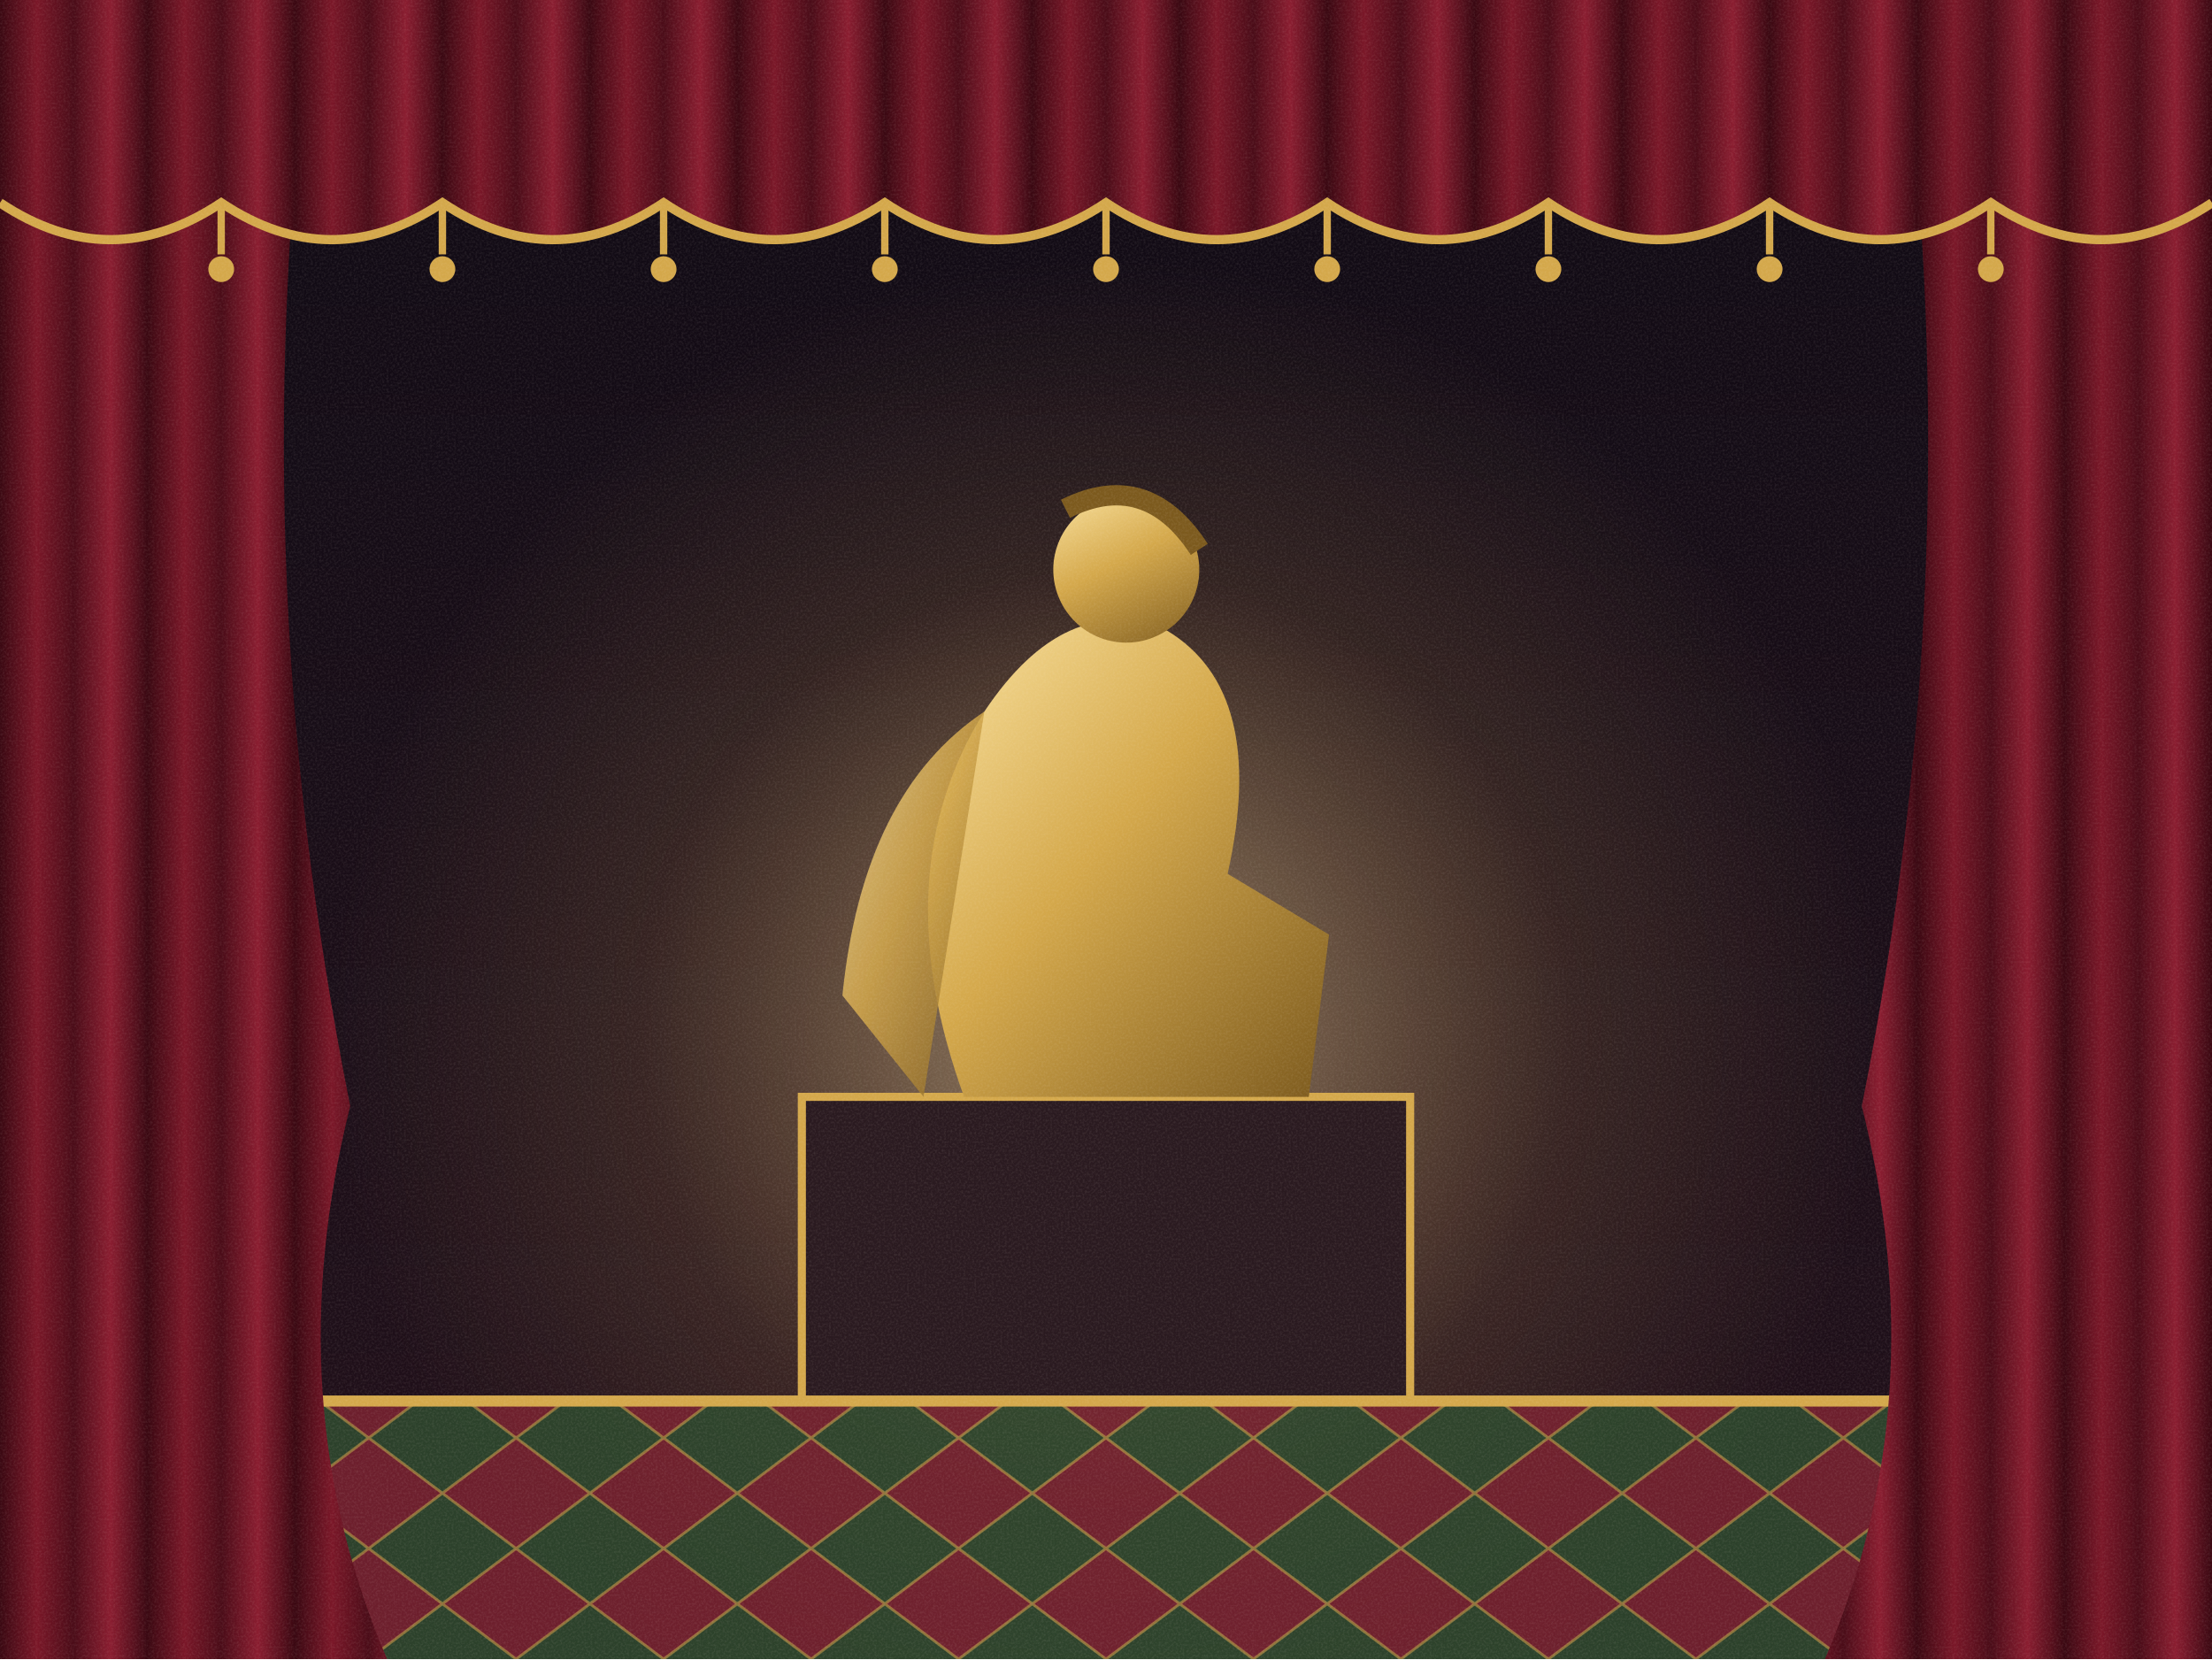
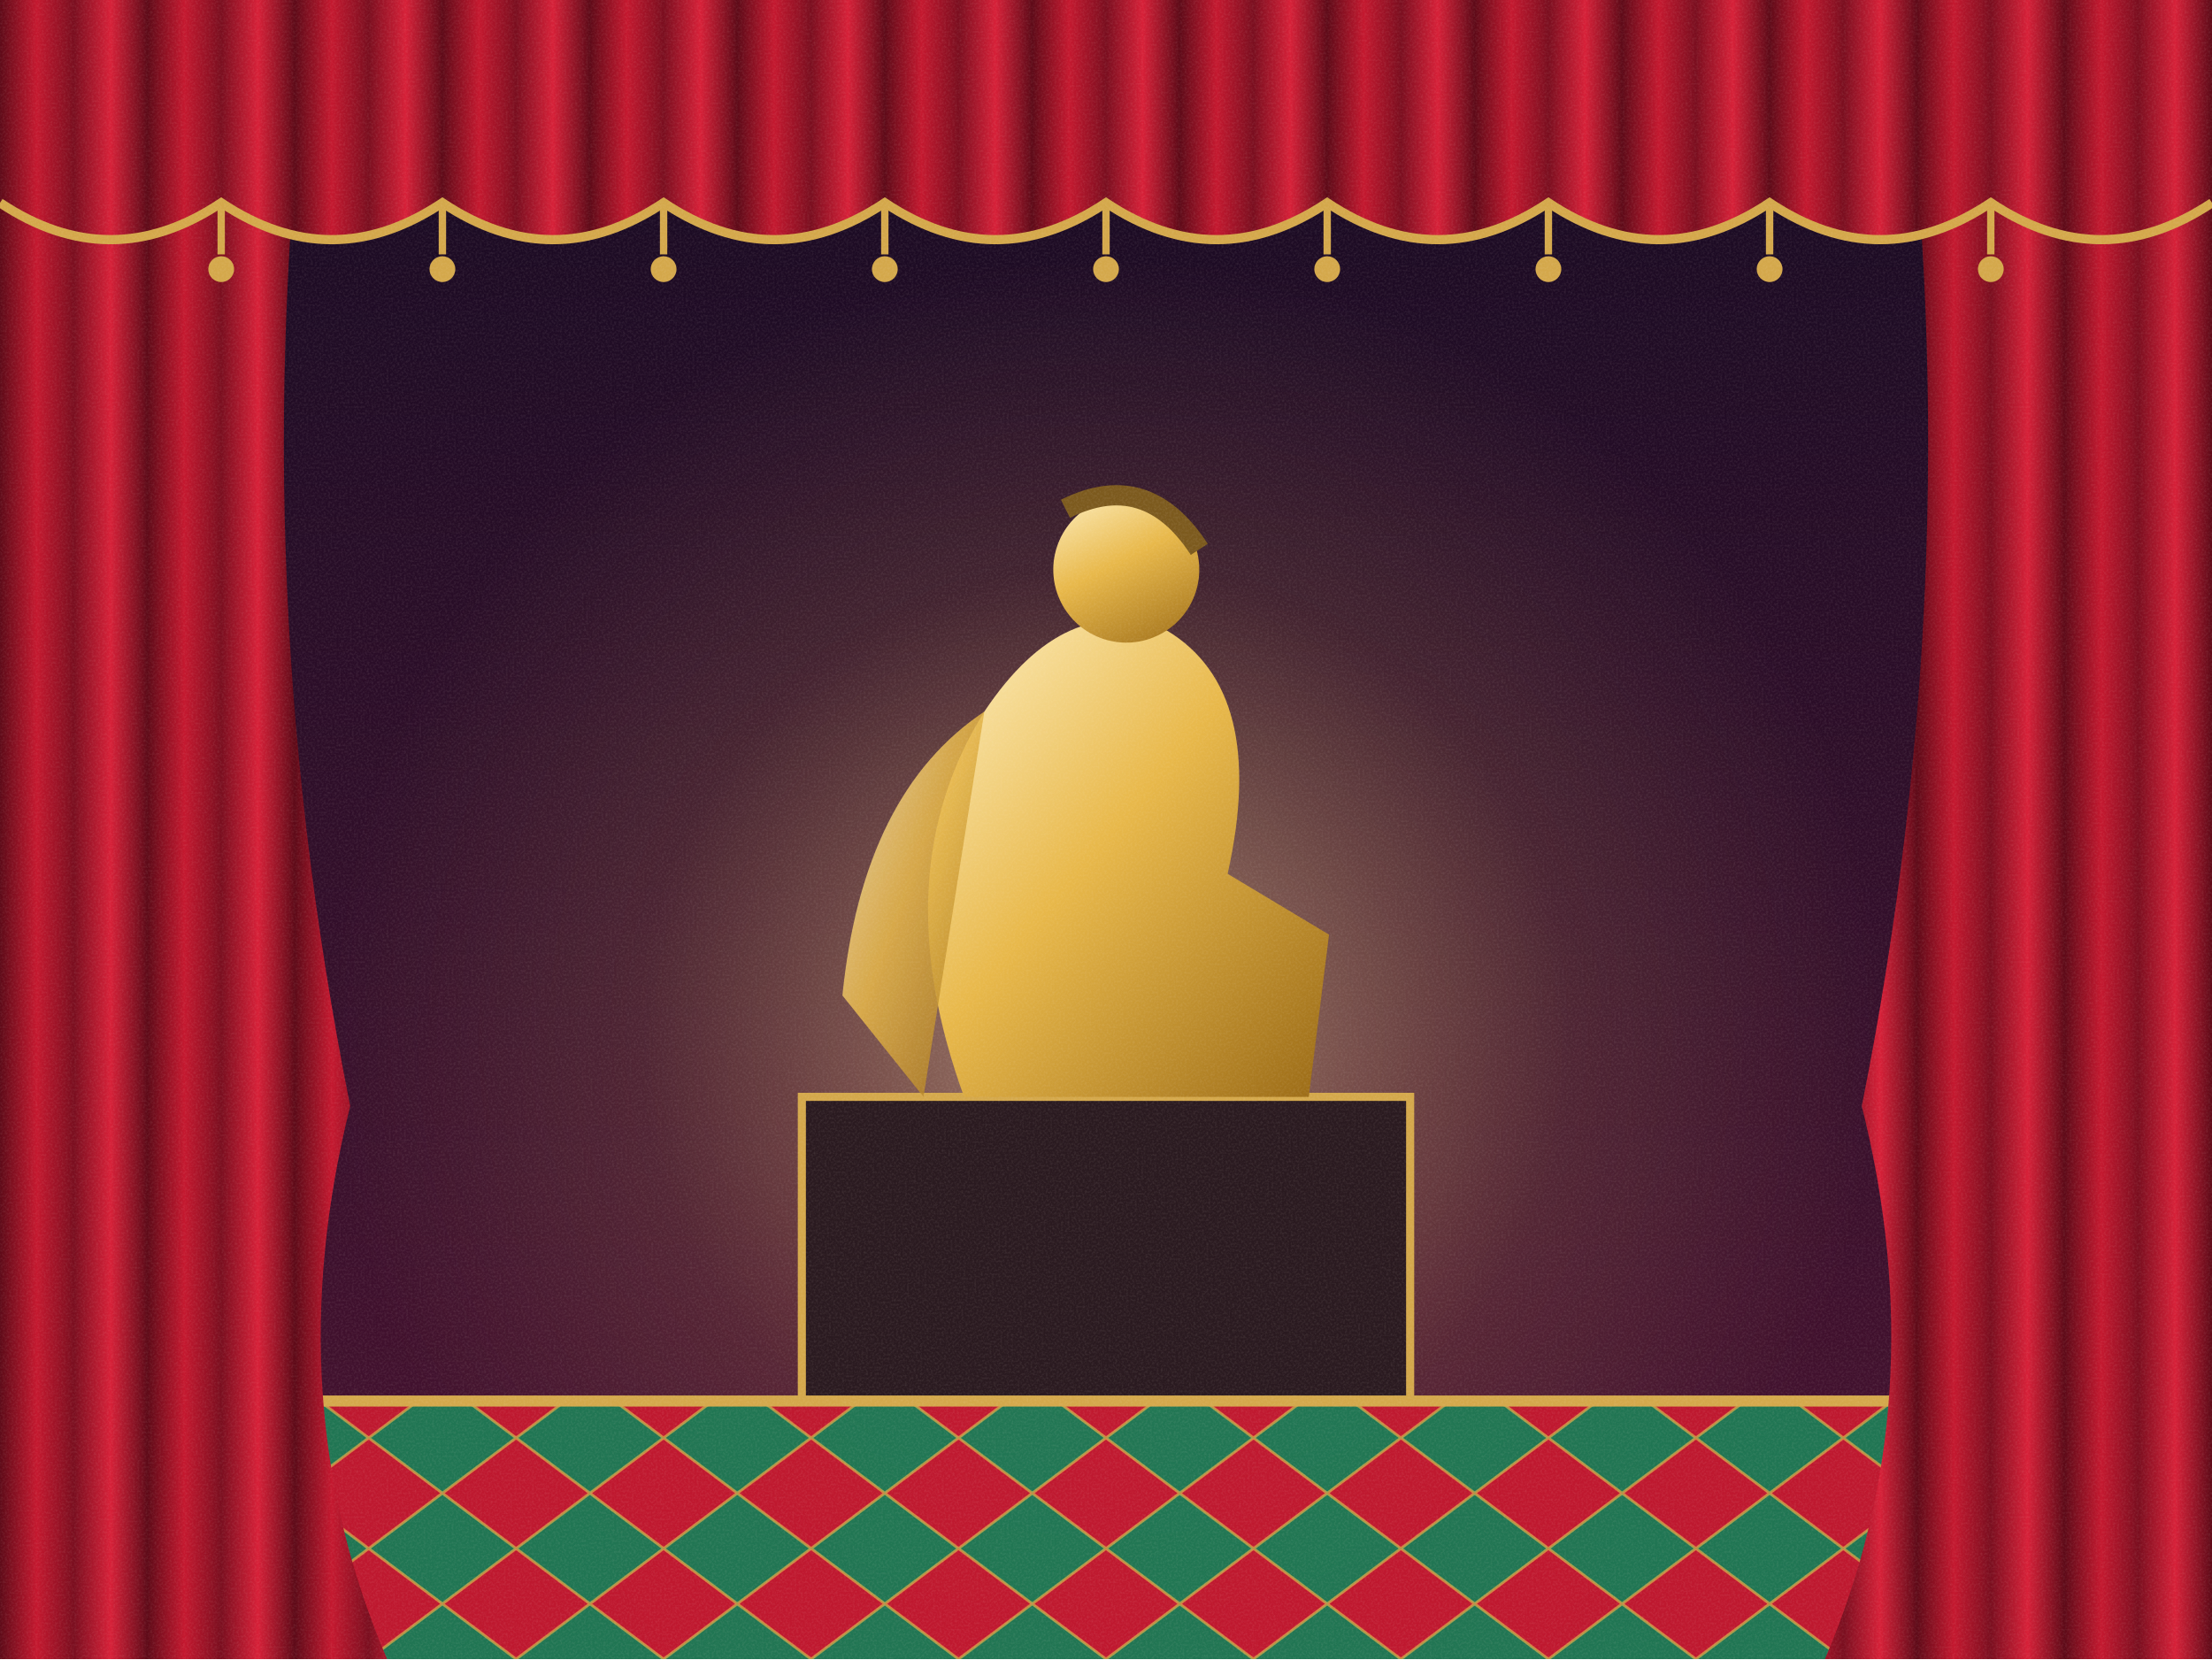
<svg xmlns="http://www.w3.org/2000/svg" viewBox="0 0 1200 900" width="1200" height="900" role="img" aria-labelledby="t d">
  <defs>
    <linearGradient id="velvet" x1="0" y1="0" x2="1" y2="0">
-       <stop offset="0" stop-color="#3A0812" />
-       <stop offset=".25" stop-color="#7A1728" />
-       <stop offset=".5" stop-color="#4A0C18" />
-       <stop offset=".75" stop-color="#8A1D30" />
-       <stop offset="1" stop-color="#3A0812" />
+       <stop offset="0" stop-color="#5E0A18" />
+       <stop offset=".25" stop-color="#C4182F" />
+       <stop offset=".5" stop-color="#7A0E1F" />
+       <stop offset=".75" stop-color="#D62038" />
+       <stop offset="1" stop-color="#5E0A18" />
    </linearGradient>
    <pattern id="fold" width="80" height="900" patternUnits="userSpaceOnUse">
      <rect width="80" height="900" fill="url(#velvet)" />
    </pattern>
    <linearGradient id="gold" x1="0" y1="0" x2="1" y2="1">
-       <stop offset="0" stop-color="#FBE3A0" />
-       <stop offset=".45" stop-color="#D4A84B" />
-       <stop offset="1" stop-color="#7C5A1E" />
+       <stop offset="0" stop-color="#FFF1C4" />
+       <stop offset=".45" stop-color="#E8B84A" />
+       <stop offset="1" stop-color="#9A6A16" />
    </linearGradient>
    <radialGradient id="spot" cx="600" cy="560" r="420" gradientUnits="userSpaceOnUse">
      <stop offset="0" stop-color="#FFE7B0" stop-opacity=".55" />
      <stop offset=".6" stop-color="#FFC56E" stop-opacity=".12" />
      <stop offset="1" stop-color="#FFC56E" stop-opacity="0" />
    </radialGradient>
    <linearGradient id="back" x1="0" y1="0" x2="0" y2="1">
-       <stop offset="0" stop-color="#0F0A14" />
-       <stop offset="1" stop-color="#22101A" />
+       <stop offset="0" stop-color="#150A22" />
+       <stop offset="1" stop-color="#4A1230" />
    </linearGradient>
    <pattern id="harl" width="80" height="60" patternUnits="userSpaceOnUse">
-       <path d="M40 0L80 30L40 60L0 30Z" fill="#7A2230" />
-       <path d="M0 0L40 0L0 30Z M80 0L40 0L80 30Z M0 60L40 60L0 30Z M80 60L40 60L80 30Z" fill="#2E4A2E" />
-       <path d="M40 0L80 30L40 60L0 30Z" fill="none" stroke="#C9A24A" stroke-width="1.5" opacity=".7" />
+       <path d="M40 0L80 30L40 60L0 30Z" fill="#C4182F" />
+       <path d="M0 0L40 0L0 30Z M80 0L40 0L80 30Z M0 60L40 60L0 30Z M80 60L40 60L80 30Z" fill="#1E7A55" />
+       <path d="M40 0L80 30L40 60L0 30Z" fill="none" stroke="#E8B84A" stroke-width="1.5" opacity=".7" />
    </pattern>
    <filter id="grain" x="0" y="0" width="100%" height="100%">
      <feTurbulence type="fractalNoise" baseFrequency=".85" numOctaves="2" seed="5" stitchTiles="stitch" />
      <feColorMatrix values="0 0 0 0 1 0 0 0 0 .9 0 0 0 0 .8 0 0 0 .4 -.16" />
    </filter>
  </defs>
  <rect width="1200" height="900" fill="url(#back)" />
  <rect width="1200" height="900" fill="url(#spot)" />
  <g transform="translate(600 760) scale(1.1)">
    <path d="M-150 0V-150H150V0Z" fill="#2A1A20" stroke="#D4A84B" stroke-width="4" />
    <path d="M-70 -150Q-110 -260 -60 -340Q-20 -400 30 -380Q80 -350 60 -260L110 -230L100 -150Z" fill="url(#gold)" />
    <path d="M-60 -340Q-120 -300 -130 -200L-90 -150" fill="url(#gold)" opacity=".85" />
    <circle cx="10" cy="-410" r="36" fill="url(#gold)" transform="rotate(18 10 -410)" />
    <path d="M-20 -440Q20 -460 46 -420" fill="none" stroke="#7C5A1E" stroke-width="10" />
  </g>
-   <path d="M0 760H1200V900H0Z" fill="url(#harl)" opacity=".85" />
+   <path d="M0 760H1200V900H0Z" fill="url(#harl)" opacity=".95" />
  <path d="M0 760H1200" stroke="#D4A84B" stroke-width="6" />
  <path d="M0 0H170Q130 300 190 600Q150 760 210 900H0Z" fill="url(#fold)" />
  <path d="M1200 0H1030Q1070 300 1010 600Q1050 760 990 900H1200Z" fill="url(#fold)" />
  <path d="M0 0H1200V110Q1140 150 1080 110Q1020 150 960 110Q900 150 840 110Q780 150 720 110Q660 150 600 110Q540 150 480 110Q420 150 360 110Q300 150 240 110Q180 150 120 110Q60 150 0 110V0Z" fill="url(#fold)" />
  <path d="M0 110Q60 150 120 110Q180 150 240 110Q300 150 360 110Q420 150 480 110Q540 150 600 110Q660 150 720 110Q780 150 840 110Q900 150 960 110Q1020 150 1080 110Q1140 150 1200 110" fill="none" stroke="#D4A84B" stroke-width="5" />
  <path d="M120 112v26" stroke="#D4A84B" stroke-width="4" />
  <circle cx="120" cy="146" r="7" fill="#D4A84B" />
  <path d="M240 112v26" stroke="#D4A84B" stroke-width="4" />
  <circle cx="240" cy="146" r="7" fill="#D4A84B" />
  <path d="M360 112v26" stroke="#D4A84B" stroke-width="4" />
  <circle cx="360" cy="146" r="7" fill="#D4A84B" />
  <path d="M480 112v26" stroke="#D4A84B" stroke-width="4" />
  <circle cx="480" cy="146" r="7" fill="#D4A84B" />
  <path d="M600 112v26" stroke="#D4A84B" stroke-width="4" />
  <circle cx="600" cy="146" r="7" fill="#D4A84B" />
  <path d="M720 112v26" stroke="#D4A84B" stroke-width="4" />
  <circle cx="720" cy="146" r="7" fill="#D4A84B" />
  <path d="M840 112v26" stroke="#D4A84B" stroke-width="4" />
  <circle cx="840" cy="146" r="7" fill="#D4A84B" />
  <path d="M960 112v26" stroke="#D4A84B" stroke-width="4" />
  <circle cx="960" cy="146" r="7" fill="#D4A84B" />
  <path d="M1080 112v26" stroke="#D4A84B" stroke-width="4" />
  <circle cx="1080" cy="146" r="7" fill="#D4A84B" />
  <rect width="1200" height="900" filter="url(#grain)" opacity=".45" />
</svg>
